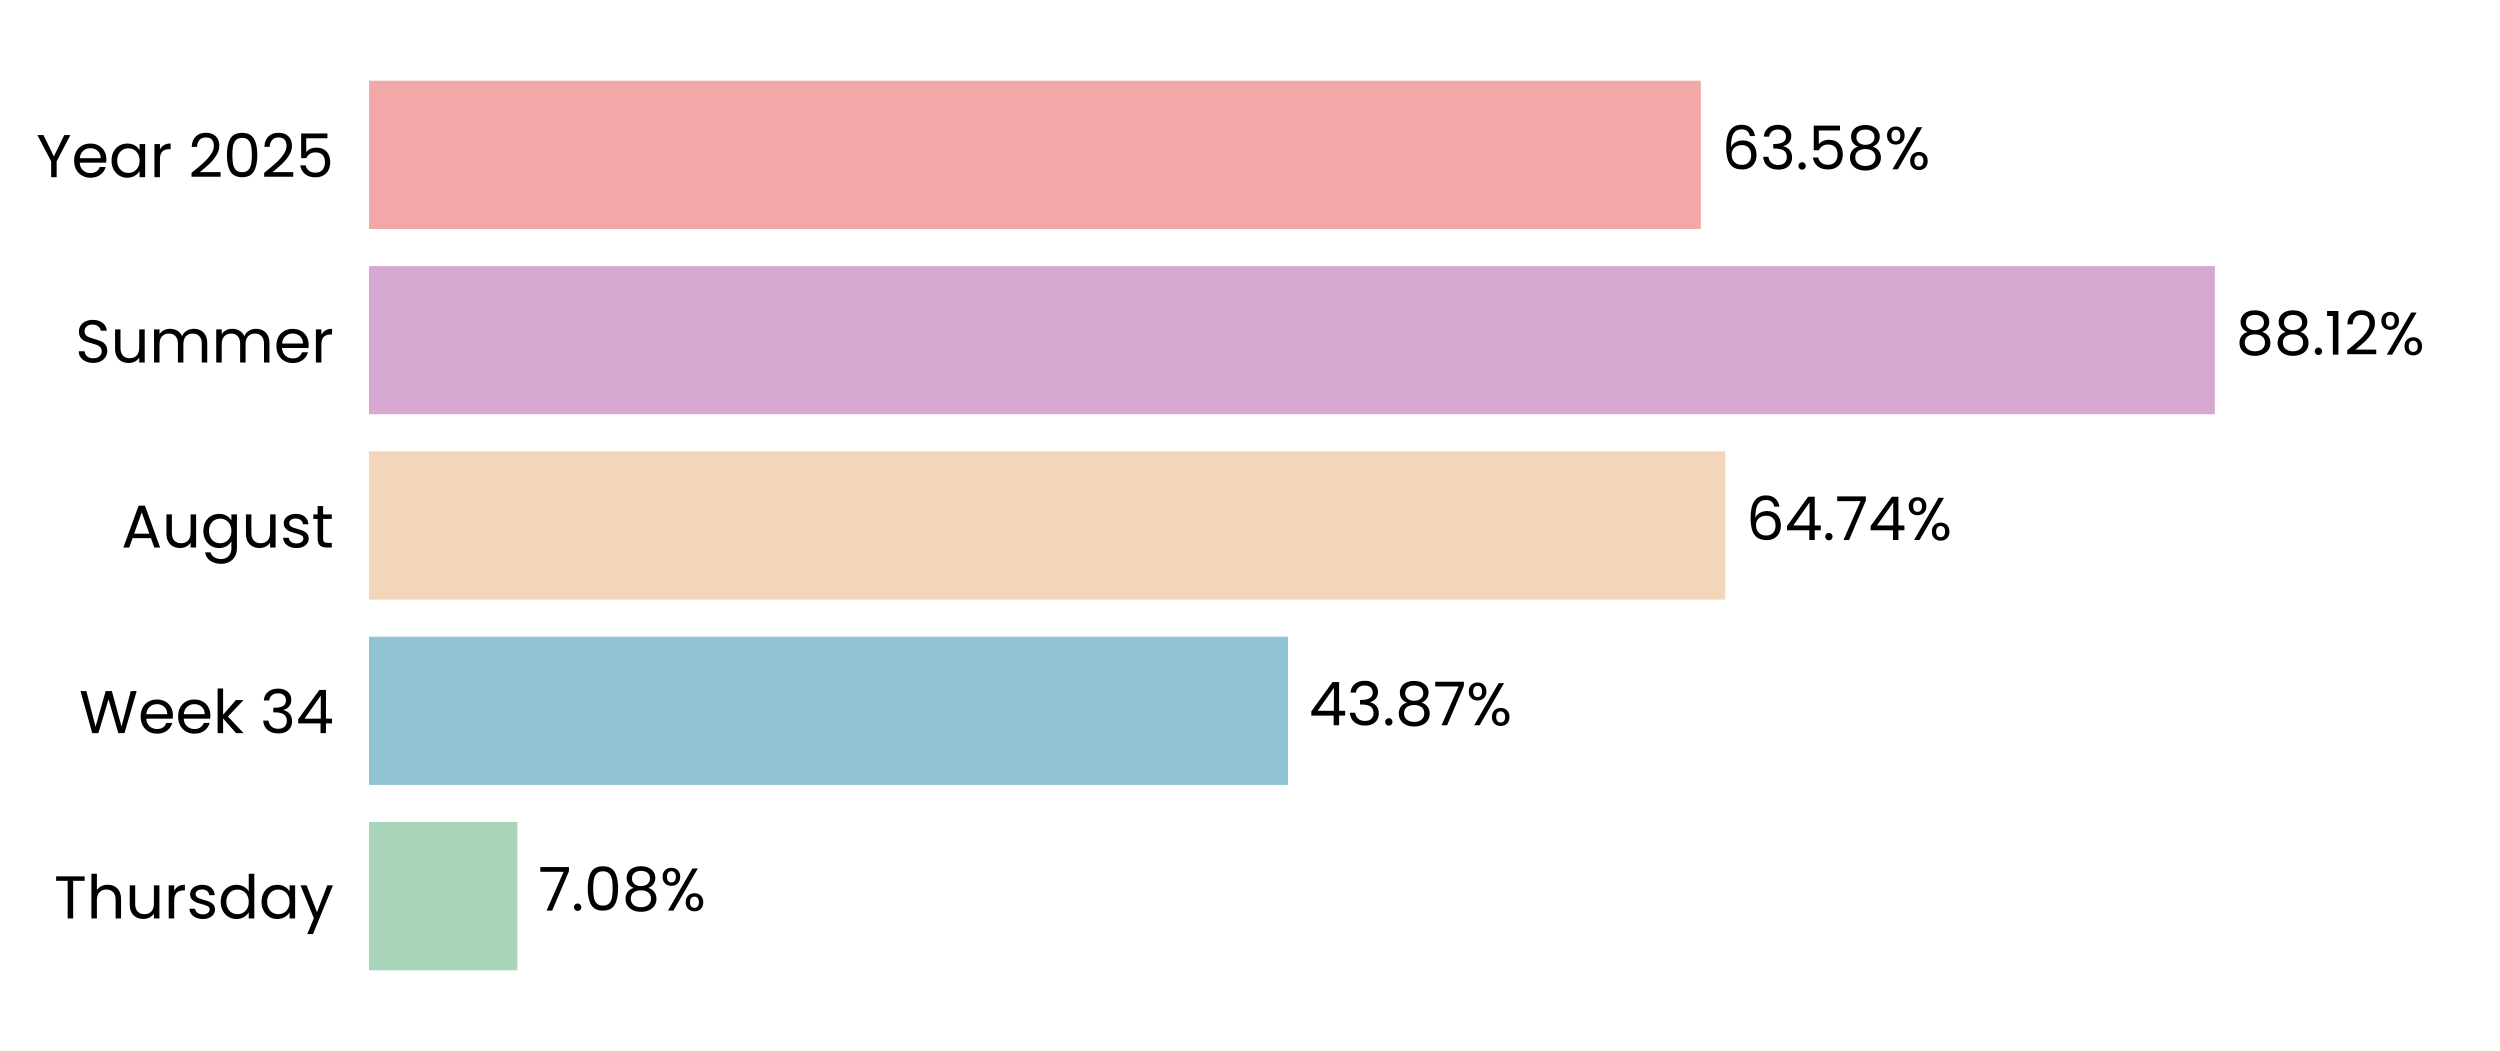
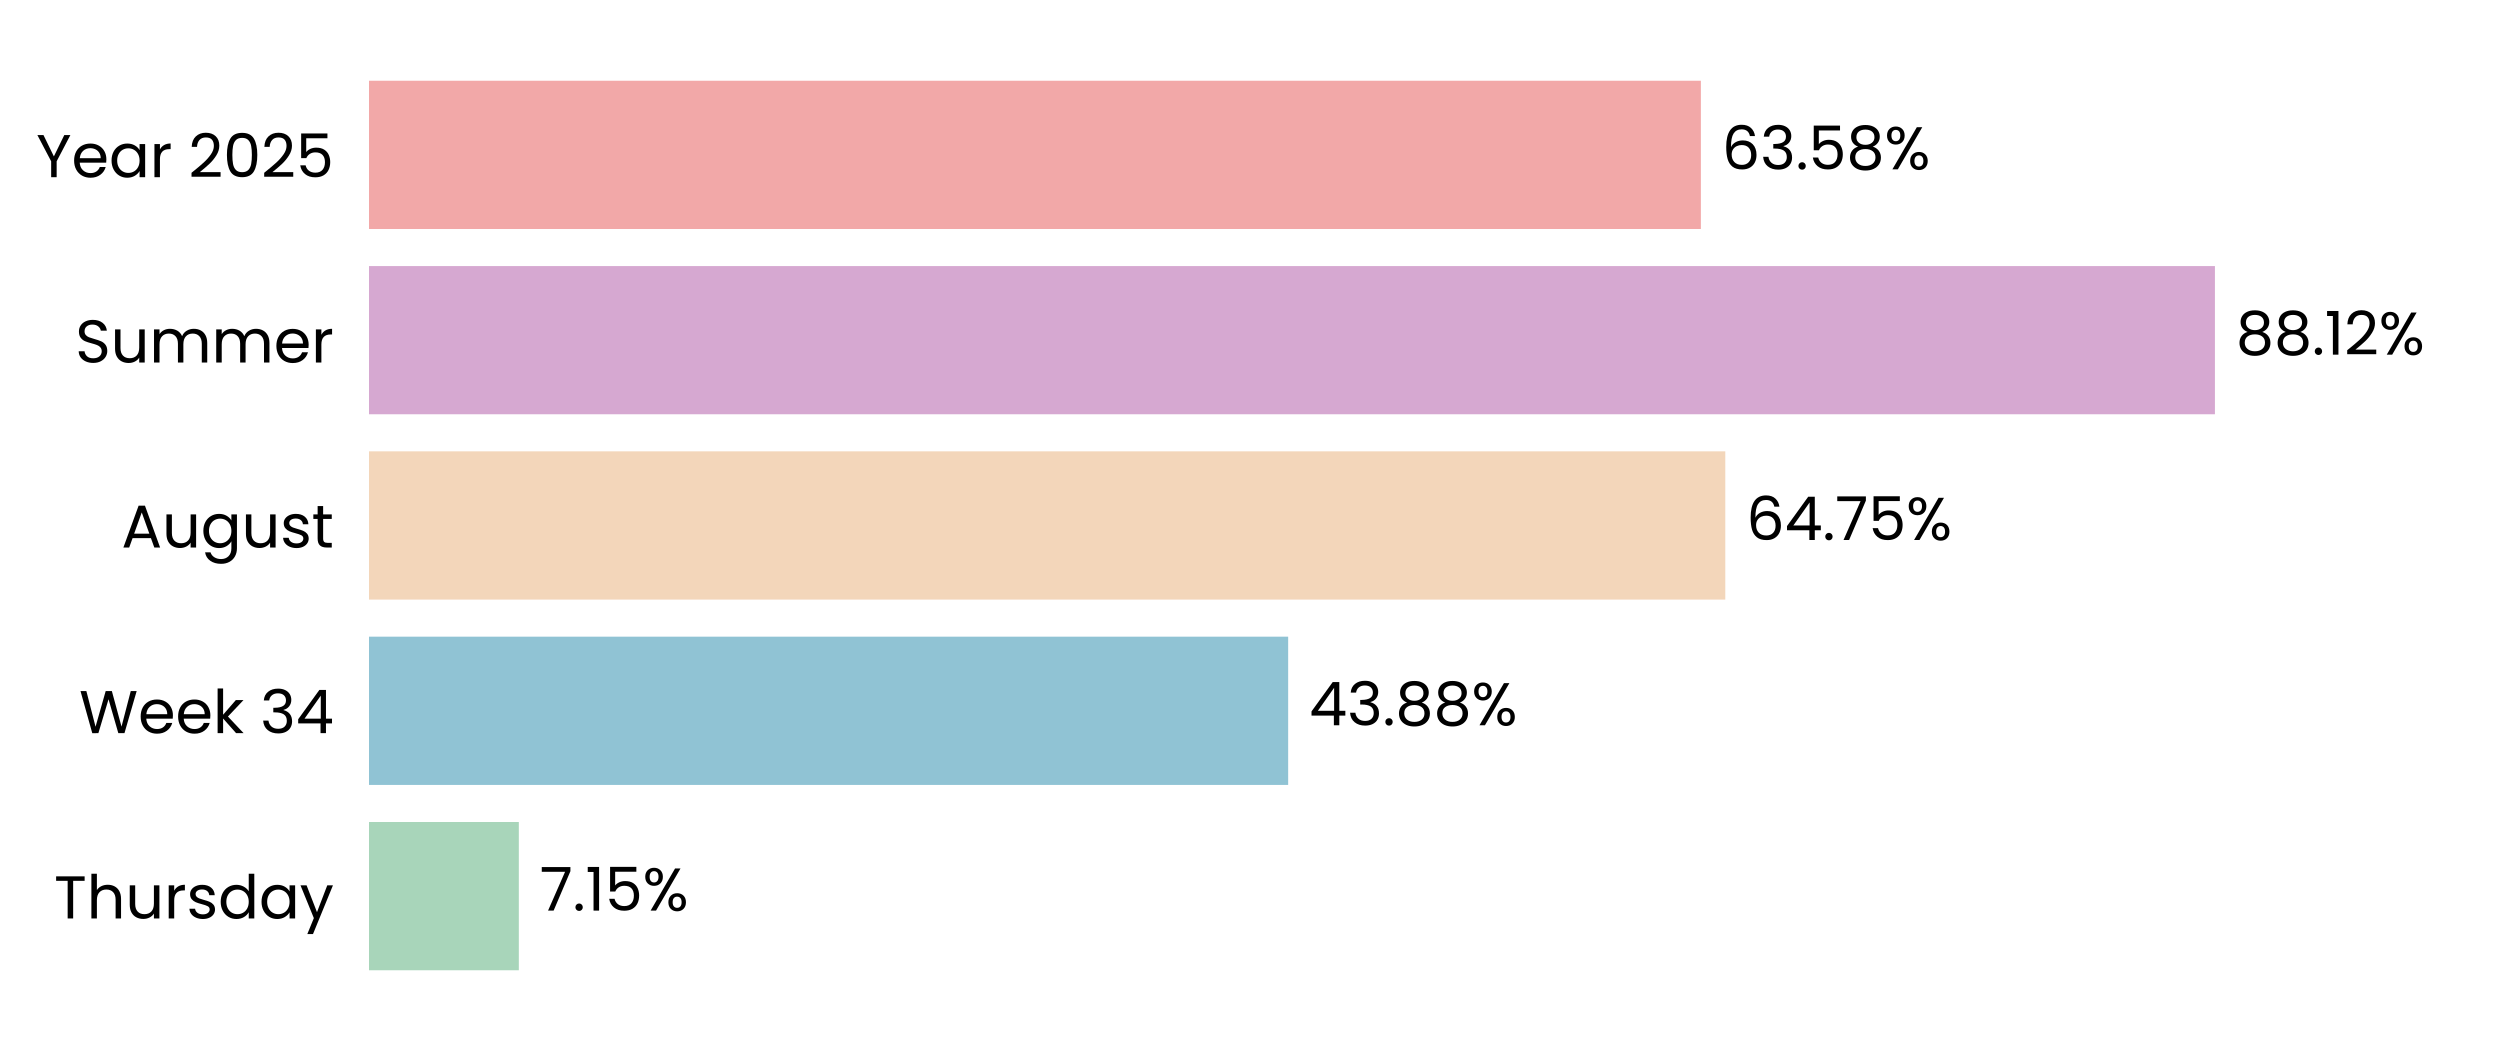
<svg xmlns="http://www.w3.org/2000/svg" xmlns:xlink="http://www.w3.org/1999/xlink" width="496.691pt" height="208.8pt" viewBox="0 0 496.691 208.8" version="1.1">
  <defs>
    <style type="text/css">*{stroke-linejoin: round; stroke-linecap: butt}</style>
  </defs>
  <g id="figure_1">
    <g id="patch_1">
      <path d="M 0 208.8  L 496.691 208.8  L 496.691 0  L 0 0  L 0 208.8  z " style="fill: none" />
    </g>
    <g id="axes_1">
      <g id="patch_2">
        <path d="M 73.311 201.6  L 489.491 201.6  L 489.491 7.2  L 73.311 7.2  L 73.311 201.6  z " style="fill: none" />
      </g>
      <g id="patch_3">
-         <path d="M 73.311 192.764  L 102.791 192.764  L 102.791 163.309  L 73.311 163.309  z " clip-path="url(#p95e620958b)" style="fill: #a8d5ba" />
+         <path d="M 73.311 192.764  L 103.08 192.764  L 103.08 163.309  L 73.311 163.309  z " clip-path="url(#p21417ba39e)" style="fill: #a8d5ba" />
      </g>
      <g id="patch_4">
-         <path d="M 73.311 155.945  L 255.885 155.945  L 255.885 126.491  L 73.311 126.491  z " clip-path="url(#p95e620958b)" style="fill: #90c3d4" />
+         <path d="M 73.311 155.945  L 255.927 155.945  L 255.927 126.491  L 73.311 126.491  z " clip-path="url(#p21417ba39e)" style="fill: #90c3d4" />
      </g>
      <g id="patch_5">
-         <path d="M 73.311 119.127  L 342.765 119.127  L 342.765 89.673  L 73.311 89.673  z " clip-path="url(#p95e620958b)" style="fill: #f3d6ba" />
+         <path d="M 73.311 119.127  L 342.775 119.127  L 342.775 89.673  L 73.311 89.673  z " clip-path="url(#p21417ba39e)" style="fill: #f3d6ba" />
      </g>
      <g id="patch_6">
-         <path d="M 73.311 82.309  L 440.051 82.309  L 440.051 52.855  L 73.311 52.855  z " clip-path="url(#p95e620958b)" style="fill: #d6a8d1" />
+         <path d="M 73.311 82.309  L 440.054 82.309  L 440.054 52.855  L 73.311 52.855  z " clip-path="url(#p21417ba39e)" style="fill: #d6a8d1" />
      </g>
      <g id="patch_7">
-         <path d="M 73.311 45.491  L 337.923 45.491  L 337.923 16.036  L 73.311 16.036  z " clip-path="url(#p95e620958b)" style="fill: #f2a8a8" />
+         <path d="M 73.311 45.491  L 337.924 45.491  L 337.924 16.036  L 73.311 16.036  z " clip-path="url(#p21417ba39e)" style="fill: #f2a8a8" />
      </g>
      <g id="matplotlib.axis_1">
        <g id="ytick_1">
          <g id="text_1">
            <g transform="translate(10.74188 182.4764) scale(0.12 -0.12)">
              <defs>
                <path id="Poppins-Regular-54" d="M 3238 4461  L 3238 3987  L 2022 3987  L 2022 0  L 1440 0  L 1440 3987  L 218 3987  L 218 4461  L 3238 4461  z " transform="scale(0.015625)" />
                <path id="Poppins-Regular-68" d="M 2234 3571  Q 2630 3571 2950 3401  Q 3270 3232 3452 2893  Q 3635 2554 3635 2067  L 3635 0  L 3059 0  L 3059 1984  Q 3059 2509 2796 2787  Q 2534 3066 2080 3066  Q 1619 3066 1347 2778  Q 1075 2490 1075 1939  L 1075 0  L 493 0  L 493 4736  L 1075 4736  L 1075 3008  Q 1248 3277 1552 3424  Q 1856 3571 2234 3571  z " transform="scale(0.015625)" />
                <path id="Poppins-Regular-75" d="M 3603 3507  L 3603 0  L 3021 0  L 3021 518  Q 2854 250 2556 99  Q 2259 -51 1901 -51  Q 1491 -51 1164 118  Q 838 288 649 627  Q 461 966 461 1453  L 461 3507  L 1037 3507  L 1037 1530  Q 1037 1011 1299 732  Q 1562 454 2016 454  Q 2483 454 2752 742  Q 3021 1030 3021 1581  L 3021 3507  L 3603 3507  z " transform="scale(0.015625)" />
                <path id="Poppins-Regular-72" d="M 1075 2938  Q 1229 3238 1513 3404  Q 1798 3571 2208 3571  L 2208 2970  L 2054 2970  Q 1075 2970 1075 1907  L 1075 0  L 493 0  L 493 3507  L 1075 3507  L 1075 2938  z " transform="scale(0.015625)" />
                <path id="Poppins-Regular-73" d="M 1734 -58  Q 1331 -58 1011 80  Q 691 218 505 464  Q 320 710 301 1030  L 902 1030  Q 928 768 1149 601  Q 1370 435 1728 435  Q 2061 435 2253 582  Q 2445 730 2445 954  Q 2445 1184 2240 1296  Q 2035 1408 1606 1517  Q 1216 1619 969 1724  Q 723 1830 547 2038  Q 371 2246 371 2586  Q 371 2854 531 3078  Q 691 3302 985 3433  Q 1280 3565 1658 3565  Q 2240 3565 2598 3270  Q 2957 2976 2982 2464  L 2400 2464  Q 2381 2739 2179 2905  Q 1978 3072 1638 3072  Q 1325 3072 1139 2937  Q 954 2803 954 2586  Q 954 2413 1066 2301  Q 1178 2189 1347 2121  Q 1517 2054 1818 1971  Q 2195 1869 2432 1769  Q 2669 1670 2838 1472  Q 3008 1274 3014 954  Q 3014 666 2854 435  Q 2694 205 2403 73  Q 2112 -58 1734 -58  z " transform="scale(0.015625)" />
                <path id="Poppins-Regular-64" d="M 275 1766  Q 275 2304 492 2710  Q 710 3117 1091 3341  Q 1472 3565 1946 3565  Q 2355 3565 2707 3376  Q 3059 3187 3245 2880  L 3245 4736  L 3834 4736  L 3834 0  L 3245 0  L 3245 659  Q 3072 346 2733 144  Q 2394 -58 1939 -58  Q 1472 -58 1091 172  Q 710 403 492 819  Q 275 1235 275 1766  z M 3245 1760  Q 3245 2157 3085 2451  Q 2925 2746 2653 2902  Q 2381 3059 2054 3059  Q 1728 3059 1459 2905  Q 1190 2752 1030 2457  Q 870 2163 870 1766  Q 870 1363 1030 1065  Q 1190 768 1459 611  Q 1728 454 2054 454  Q 2381 454 2653 611  Q 2925 768 3085 1065  Q 3245 1363 3245 1760  z " transform="scale(0.015625)" />
                <path id="Poppins-Regular-61" d="M 275 1766  Q 275 2304 492 2710  Q 710 3117 1091 3341  Q 1472 3565 1939 3565  Q 2400 3565 2739 3366  Q 3078 3168 3245 2867  L 3245 3507  L 3834 3507  L 3834 0  L 3245 0  L 3245 653  Q 3072 346 2729 144  Q 2387 -58 1933 -58  Q 1466 -58 1088 172  Q 710 403 492 819  Q 275 1235 275 1766  z M 3245 1760  Q 3245 2157 3085 2451  Q 2925 2746 2653 2902  Q 2381 3059 2054 3059  Q 1728 3059 1459 2905  Q 1190 2752 1030 2457  Q 870 2163 870 1766  Q 870 1363 1030 1065  Q 1190 768 1459 611  Q 1728 454 2054 454  Q 2381 454 2653 611  Q 2925 768 3085 1065  Q 3245 1363 3245 1760  z " transform="scale(0.015625)" />
                <path id="Poppins-Regular-79" d="M 3514 3507  L 1402 -1651  L 800 -1651  L 1491 38  L 77 3507  L 723 3507  L 1824 666  L 2912 3507  L 3514 3507  z " transform="scale(0.015625)" />
              </defs>
              <use xlink:href="#Poppins-Regular-54" />
              <use xlink:href="#Poppins-Regular-68" transform="translate(54.09999 0)" />
              <use xlink:href="#Poppins-Regular-75" transform="translate(118.1 0)" />
              <use xlink:href="#Poppins-Regular-72" transform="translate(182.1 0)" />
              <use xlink:href="#Poppins-Regular-73" transform="translate(219.3999 0)" />
              <use xlink:href="#Poppins-Regular-64" transform="translate(271.5999 0)" />
              <use xlink:href="#Poppins-Regular-61" transform="translate(339.1999 0)" />
              <use xlink:href="#Poppins-Regular-79" transform="translate(406.7999 0)" />
            </g>
          </g>
        </g>
        <g id="ytick_2">
          <g id="text_2">
            <g transform="translate(15.71813 145.6582) scale(0.12 -0.12)">
              <defs>
                <path id="Poppins-Regular-57" d="M 6099 4461  L 4806 0  L 4154 0  L 3117 3590  L 2042 0  L 1395 -6  L 147 4461  L 768 4461  L 1741 678  L 2816 4461  L 3469 4461  L 4493 691  L 5472 4461  L 6099 4461  z " transform="scale(0.015625)" />
                <path id="Poppins-Regular-65" d="M 3693 1888  Q 3693 1722 3674 1536  L 870 1536  Q 902 1018 1225 726  Q 1549 435 2010 435  Q 2387 435 2640 611  Q 2893 787 2995 1082  L 3622 1082  Q 3482 576 3059 259  Q 2637 -58 2010 -58  Q 1510 -58 1116 166  Q 723 390 499 803  Q 275 1216 275 1760  Q 275 2304 492 2713  Q 710 3123 1104 3344  Q 1498 3565 2010 3565  Q 2509 3565 2893 3347  Q 3277 3130 3485 2749  Q 3693 2368 3693 1888  z M 3091 2010  Q 3091 2342 2944 2582  Q 2797 2822 2544 2947  Q 2291 3072 1984 3072  Q 1542 3072 1232 2790  Q 922 2509 877 2010  L 3091 2010  z " transform="scale(0.015625)" />
                <path id="Poppins-Regular-6b" d="M 2451 0  L 1075 1549  L 1075 0  L 493 0  L 493 4736  L 1075 4736  L 1075 1952  L 2426 3507  L 3238 3507  L 1587 1760  L 3245 0  L 2451 0  z " transform="scale(0.015625)" />
                <path id="Poppins-Regular-20" transform="scale(0.015625)" />
                <path id="Poppins-Regular-33" d="M 384 3462  Q 429 4051 838 4384  Q 1248 4717 1901 4717  Q 2336 4717 2653 4560  Q 2970 4403 3133 4134  Q 3296 3866 3296 3526  Q 3296 3130 3069 2842  Q 2842 2554 2477 2470  L 2477 2438  Q 2893 2336 3136 2035  Q 3379 1734 3379 1248  Q 3379 883 3212 592  Q 3046 301 2713 134  Q 2381 -32 1914 -32  Q 1235 -32 800 323  Q 365 678 314 1331  L 877 1331  Q 922 947 1190 704  Q 1459 461 1907 461  Q 2355 461 2588 694  Q 2822 928 2822 1299  Q 2822 1779 2502 1990  Q 2182 2202 1536 2202  L 1389 2202  L 1389 2688  L 1542 2688  Q 2131 2694 2432 2883  Q 2733 3072 2733 3469  Q 2733 3808 2512 4013  Q 2291 4218 1882 4218  Q 1485 4218 1241 4013  Q 998 3808 954 3462  L 384 3462  z " transform="scale(0.015625)" />
                <path id="Poppins-Regular-34" d="M 256 1030  L 256 1472  L 2502 4582  L 3200 4582  L 3200 1536  L 3840 1536  L 3840 1030  L 3200 1030  L 3200 0  L 2624 0  L 2624 1030  L 256 1030  z M 2650 3974  L 928 1536  L 2650 1536  L 2650 3974  z " transform="scale(0.015625)" />
              </defs>
              <use xlink:href="#Poppins-Regular-57" />
              <use xlink:href="#Poppins-Regular-65" transform="translate(97.59999 0)" />
              <use xlink:href="#Poppins-Regular-65" transform="translate(159.6 0)" />
              <use xlink:href="#Poppins-Regular-6b" transform="translate(221.6 0)" />
              <use xlink:href="#Poppins-Regular-20" transform="translate(273.0999 0)" />
              <use xlink:href="#Poppins-Regular-33" transform="translate(299.7999 0)" />
              <use xlink:href="#Poppins-Regular-34" transform="translate(358.6999 0)" />
            </g>
          </g>
        </g>
        <g id="ytick_3">
          <g id="text_3">
            <g transform="translate(24.11812 108.78) scale(0.12 -0.12)">
              <defs>
                <path id="Poppins-Regular-41" d="M 3130 992  L 1184 992  L 826 0  L 211 0  L 1824 4435  L 2496 4435  L 4102 0  L 3488 0  L 3130 992  z M 2963 1466  L 2157 3718  L 1350 1466  L 2963 1466  z " transform="scale(0.015625)" />
                <path id="Poppins-Regular-67" d="M 1939 3565  Q 2394 3565 2736 3366  Q 3078 3168 3245 2867  L 3245 3507  L 3834 3507  L 3834 -77  Q 3834 -557 3629 -931  Q 3424 -1306 3043 -1517  Q 2662 -1728 2157 -1728  Q 1466 -1728 1005 -1401  Q 544 -1075 461 -512  L 1037 -512  Q 1133 -832 1433 -1027  Q 1734 -1222 2157 -1222  Q 2637 -1222 2941 -921  Q 3245 -621 3245 -77  L 3245 659  Q 3072 352 2733 147  Q 2394 -58 1939 -58  Q 1472 -58 1091 172  Q 710 403 492 819  Q 275 1235 275 1766  Q 275 2304 492 2710  Q 710 3117 1091 3341  Q 1472 3565 1939 3565  z M 3245 1760  Q 3245 2157 3085 2451  Q 2925 2746 2653 2902  Q 2381 3059 2054 3059  Q 1728 3059 1459 2905  Q 1190 2752 1030 2457  Q 870 2163 870 1766  Q 870 1363 1030 1065  Q 1190 768 1459 611  Q 1728 454 2054 454  Q 2381 454 2653 611  Q 2925 768 3085 1065  Q 3245 1363 3245 1760  z " transform="scale(0.015625)" />
                <path id="Poppins-Regular-74" d="M 1203 3027  L 1203 960  Q 1203 704 1312 598  Q 1421 493 1690 493  L 2118 493  L 2118 0  L 1594 0  Q 1107 0 864 224  Q 621 448 621 960  L 621 3027  L 166 3027  L 166 3507  L 621 3507  L 621 4390  L 1203 4390  L 1203 3507  L 2118 3507  L 2118 3027  L 1203 3027  z " transform="scale(0.015625)" />
              </defs>
              <use xlink:href="#Poppins-Regular-41" />
              <use xlink:href="#Poppins-Regular-75" transform="translate(67.39999 0)" />
              <use xlink:href="#Poppins-Regular-67" transform="translate(131.4 0)" />
              <use xlink:href="#Poppins-Regular-75" transform="translate(199 0)" />
              <use xlink:href="#Poppins-Regular-73" transform="translate(263 0)" />
              <use xlink:href="#Poppins-Regular-74" transform="translate(315.2 0)" />
            </g>
          </g>
        </g>
        <g id="ytick_4">
          <g id="text_4">
            <g transform="translate(14.95125 72.02182) scale(0.12 -0.12)">
              <defs>
                <path id="Poppins-Regular-53" d="M 1907 -45  Q 1466 -45 1117 112  Q 768 269 569 547  Q 371 826 365 1190  L 986 1190  Q 1018 877 1245 662  Q 1472 448 1907 448  Q 2323 448 2563 656  Q 2803 864 2803 1190  Q 2803 1446 2662 1606  Q 2522 1766 2310 1849  Q 2099 1933 1741 2029  Q 1299 2144 1033 2259  Q 768 2374 579 2620  Q 390 2867 390 3283  Q 390 3648 576 3929  Q 762 4211 1098 4364  Q 1434 4518 1869 4518  Q 2496 4518 2896 4204  Q 3296 3891 3347 3373  L 2707 3373  Q 2675 3629 2438 3824  Q 2202 4019 1811 4019  Q 1446 4019 1216 3830  Q 986 3642 986 3302  Q 986 3059 1123 2905  Q 1261 2752 1462 2672  Q 1664 2592 2029 2490  Q 2470 2368 2739 2249  Q 3008 2131 3200 1884  Q 3392 1638 3392 1216  Q 3392 890 3219 602  Q 3046 314 2707 134  Q 2368 -45 1907 -45  z " transform="scale(0.015625)" />
                <path id="Poppins-Regular-6d" d="M 4710 3571  Q 5120 3571 5440 3401  Q 5760 3232 5945 2893  Q 6131 2554 6131 2067  L 6131 0  L 5555 0  L 5555 1984  Q 5555 2509 5296 2787  Q 5037 3066 4595 3066  Q 4141 3066 3872 2774  Q 3603 2483 3603 1933  L 3603 0  L 3027 0  L 3027 1984  Q 3027 2509 2768 2787  Q 2509 3066 2067 3066  Q 1613 3066 1344 2774  Q 1075 2483 1075 1933  L 1075 0  L 493 0  L 493 3507  L 1075 3507  L 1075 3002  Q 1248 3277 1539 3424  Q 1830 3571 2182 3571  Q 2624 3571 2963 3372  Q 3302 3174 3469 2790  Q 3616 3162 3955 3366  Q 4294 3571 4710 3571  z " transform="scale(0.015625)" />
              </defs>
              <use xlink:href="#Poppins-Regular-53" />
              <use xlink:href="#Poppins-Regular-75" transform="translate(58.7 0)" />
              <use xlink:href="#Poppins-Regular-6d" transform="translate(122.7 0)" />
              <use xlink:href="#Poppins-Regular-6d" transform="translate(225.7 0)" />
              <use xlink:href="#Poppins-Regular-65" transform="translate(328.7 0)" />
              <use xlink:href="#Poppins-Regular-72" transform="translate(390.6999 0)" />
            </g>
          </g>
        </g>
        <g id="ytick_5">
          <g id="text_5">
            <g transform="translate(7.2 35.20364) scale(0.12 -0.12)">
              <defs>
                <path id="Poppins-Regular-59" d="M 3616 4461  L 2163 1683  L 2163 0  L 1581 0  L 1581 1683  L 122 4461  L 768 4461  L 1869 2202  L 2970 4461  L 3616 4461  z " transform="scale(0.015625)" />
                <path id="Poppins-Regular-32" d="M 326 467  Q 1139 1120 1600 1539  Q 2061 1958 2377 2416  Q 2694 2874 2694 3315  Q 2694 3731 2492 3971  Q 2291 4211 1843 4211  Q 1408 4211 1168 3939  Q 928 3667 909 3213  L 346 3213  Q 371 3930 780 4320  Q 1190 4710 1837 4710  Q 2496 4710 2883 4345  Q 3270 3981 3270 3341  Q 3270 2810 2953 2307  Q 2637 1805 2233 1424  Q 1830 1043 1203 538  L 3405 538  L 3405 51  L 326 51  L 326 467  z " transform="scale(0.015625)" />
                <path id="Poppins-Regular-30" d="M 397 2362  Q 397 3462 755 4080  Q 1114 4698 2010 4698  Q 2899 4698 3257 4080  Q 3616 3462 3616 2362  Q 3616 1242 3257 621  Q 2899 0 2010 0  Q 1114 0 755 621  Q 397 1242 397 2362  z M 3040 2362  Q 3040 2918 2966 3305  Q 2893 3693 2665 3929  Q 2438 4166 2010 4166  Q 1574 4166 1347 3929  Q 1120 3693 1046 3305  Q 973 2918 973 2362  Q 973 1786 1046 1395  Q 1120 1005 1347 768  Q 1574 531 2010 531  Q 2438 531 2665 768  Q 2893 1005 2966 1395  Q 3040 1786 3040 2362  z " transform="scale(0.015625)" />
                <path id="Poppins-Regular-35" d="M 3347 4122  L 1101 4122  L 1101 2662  Q 1248 2867 1536 2998  Q 1824 3130 2157 3130  Q 2688 3130 3021 2909  Q 3354 2688 3498 2339  Q 3642 1990 3642 1600  Q 3642 1139 3469 774  Q 3296 410 2941 198  Q 2586 -13 2061 -13  Q 1389 -13 973 332  Q 557 678 467 1254  L 1037 1254  Q 1120 890 1389 685  Q 1658 480 2067 480  Q 2573 480 2829 784  Q 3085 1088 3085 1587  Q 3085 2086 2829 2358  Q 2573 2630 2074 2630  Q 1734 2630 1481 2467  Q 1229 2304 1114 2022  L 563 2022  L 563 4634  L 3347 4634  L 3347 4122  z " transform="scale(0.015625)" />
              </defs>
              <use xlink:href="#Poppins-Regular-59" />
              <use xlink:href="#Poppins-Regular-65" transform="translate(58.39999 0)" />
              <use xlink:href="#Poppins-Regular-61" transform="translate(120.4 0)" />
              <use xlink:href="#Poppins-Regular-72" transform="translate(188 0)" />
              <use xlink:href="#Poppins-Regular-20" transform="translate(225.3 0)" />
              <use xlink:href="#Poppins-Regular-32" transform="translate(252 0)" />
              <use xlink:href="#Poppins-Regular-30" transform="translate(309.4999 0)" />
              <use xlink:href="#Poppins-Regular-32" transform="translate(372.2999 0)" />
              <use xlink:href="#Poppins-Regular-35" transform="translate(429.7999 0)" />
            </g>
          </g>
        </g>
      </g>
      <g id="text_6">
-         <g transform="translate(106.9525 180.9164) scale(0.12 -0.12)">
+         <g transform="translate(107.2415 180.9164) scale(0.12 -0.12)">
          <defs>
            <path id="Poppins-Regular-37" d="M 3245 4173  L 1466 0  L 877 0  L 2682 4115  L 211 4115  L 211 4614  L 3245 4614  L 3245 4173  z " transform="scale(0.015625)" />
            <path id="Poppins-Regular-2e" d="M 678 -38  Q 512 -38 397 77  Q 282 192 282 358  Q 282 525 397 640  Q 512 755 678 755  Q 838 755 950 640  Q 1062 525 1062 358  Q 1062 192 950 77  Q 838 -38 678 -38  z " transform="scale(0.015625)" />
-             <path id="Poppins-Regular-38" d="M 1242 2406  Q 883 2547 691 2816  Q 499 3085 499 3469  Q 499 3814 672 4092  Q 845 4371 1187 4534  Q 1530 4698 2016 4698  Q 2502 4698 2844 4534  Q 3187 4371 3363 4092  Q 3539 3814 3539 3469  Q 3539 3098 3340 2819  Q 3142 2541 2797 2406  Q 3194 2285 3427 1981  Q 3661 1677 3661 1248  Q 3661 832 3456 521  Q 3251 211 2876 41  Q 2502 -128 2016 -128  Q 1530 -128 1162 41  Q 794 211 589 521  Q 384 832 384 1248  Q 384 1677 614 1984  Q 845 2291 1242 2406  z M 2976 3398  Q 2976 3789 2720 4000  Q 2464 4211 2016 4211  Q 1574 4211 1318 4000  Q 1062 3789 1062 3392  Q 1062 3034 1328 2816  Q 1594 2598 2016 2598  Q 2445 2598 2710 2819  Q 2976 3040 2976 3398  z M 2016 2150  Q 1542 2150 1241 1929  Q 941 1709 941 1267  Q 941 858 1232 608  Q 1523 358 2016 358  Q 2509 358 2797 608  Q 3085 858 3085 1267  Q 3085 1696 2790 1923  Q 2496 2150 2016 2150  z " transform="scale(0.015625)" />
+             <path id="Poppins-Regular-31" d="M 243 4096  L 243 4627  L 1446 4627  L 1446 0  L 858 0  L 858 4096  L 243 4096  z " transform="scale(0.015625)" />
            <path id="Poppins-Regular-25" d="M 269 3584  Q 269 4019 531 4278  Q 794 4538 1203 4538  Q 1613 4538 1875 4278  Q 2138 4019 2138 3584  Q 2138 3142 1875 2883  Q 1613 2624 1203 2624  Q 794 2624 531 2883  Q 269 3142 269 3584  z M 4006 4467  L 1414 0  L 838 0  L 3430 4467  L 4006 4467  z M 1203 4179  Q 986 4179 861 4028  Q 736 3878 736 3584  Q 736 3290 861 3136  Q 986 2982 1203 2982  Q 1421 2982 1549 3139  Q 1677 3296 1677 3584  Q 1677 3878 1549 4028  Q 1421 4179 1203 4179  z M 2720 883  Q 2720 1325 2982 1584  Q 3245 1843 3654 1843  Q 4064 1843 4323 1584  Q 4582 1325 4582 883  Q 4582 448 4323 185  Q 4064 -77 3654 -77  Q 3245 -77 2982 182  Q 2720 442 2720 883  z M 3648 1478  Q 3430 1478 3302 1328  Q 3174 1178 3174 883  Q 3174 595 3302 444  Q 3430 294 3648 294  Q 3866 294 3994 444  Q 4122 595 4122 883  Q 4122 1178 3994 1328  Q 3866 1478 3648 1478  z " transform="scale(0.015625)" />
          </defs>
          <use xlink:href="#Poppins-Regular-37" />
          <use xlink:href="#Poppins-Regular-2e" transform="translate(54.59999 0)" />
-           <use xlink:href="#Poppins-Regular-30" transform="translate(75.59998 0)" />
-           <use xlink:href="#Poppins-Regular-38" transform="translate(138.4 0)" />
-           <use xlink:href="#Poppins-Regular-25" transform="translate(201.5 0)" />
+           <use xlink:href="#Poppins-Regular-31" transform="translate(75.59998 0)" />
+           <use xlink:href="#Poppins-Regular-35" transform="translate(107.6 0)" />
+           <use xlink:href="#Poppins-Regular-25" transform="translate(170.3999 0)" />
        </g>
      </g>
      <g id="text_7">
-         <g transform="translate(260.0473 144.0982) scale(0.12 -0.12)">
+         <g transform="translate(260.0885 144.0982) scale(0.12 -0.12)">
+           <defs>
+             <path id="Poppins-Regular-38" d="M 1242 2406  Q 883 2547 691 2816  Q 499 3085 499 3469  Q 499 3814 672 4092  Q 845 4371 1187 4534  Q 1530 4698 2016 4698  Q 2502 4698 2844 4534  Q 3187 4371 3363 4092  Q 3539 3814 3539 3469  Q 3539 3098 3340 2819  Q 3142 2541 2797 2406  Q 3194 2285 3427 1981  Q 3661 1677 3661 1248  Q 3661 832 3456 521  Q 3251 211 2876 41  Q 2502 -128 2016 -128  Q 1530 -128 1162 41  Q 794 211 589 521  Q 384 832 384 1248  Q 384 1677 614 1984  Q 845 2291 1242 2406  z M 2976 3398  Q 2976 3789 2720 4000  Q 2464 4211 2016 4211  Q 1574 4211 1318 4000  Q 1062 3789 1062 3392  Q 1062 3034 1328 2816  Q 1594 2598 2016 2598  Q 2445 2598 2710 2819  Q 2976 3040 2976 3398  z M 2016 2150  Q 1542 2150 1241 1929  Q 941 1709 941 1267  Q 941 858 1232 608  Q 1523 358 2016 358  Q 2509 358 2797 608  Q 3085 858 3085 1267  Q 3085 1696 2790 1923  Q 2496 2150 2016 2150  z " transform="scale(0.015625)" />
+           </defs>
          <use xlink:href="#Poppins-Regular-34" />
          <use xlink:href="#Poppins-Regular-33" transform="translate(62.89999 0)" />
          <use xlink:href="#Poppins-Regular-2e" transform="translate(121.8 0)" />
          <use xlink:href="#Poppins-Regular-38" transform="translate(142.8 0)" />
-           <use xlink:href="#Poppins-Regular-37" transform="translate(205.9 0)" />
-           <use xlink:href="#Poppins-Regular-25" transform="translate(260.5 0)" />
+           <use xlink:href="#Poppins-Regular-38" transform="translate(205.9 0)" />
+           <use xlink:href="#Poppins-Regular-25" transform="translate(269 0)" />
        </g>
      </g>
      <g id="text_8">
-         <g transform="translate(346.9272 107.28) scale(0.12 -0.12)">
+         <g transform="translate(346.9365 107.28) scale(0.12 -0.12)">
          <defs>
            <path id="Poppins-Regular-36" d="M 2976 3526  Q 2835 4237 2099 4237  Q 1530 4237 1248 3798  Q 966 3360 973 2355  Q 1120 2688 1462 2877  Q 1805 3066 2227 3066  Q 2886 3066 3280 2656  Q 3674 2246 3674 1523  Q 3674 1088 3504 742  Q 3334 397 2992 192  Q 2650 -13 2163 -13  Q 1504 -13 1133 281  Q 762 576 614 1094  Q 467 1613 467 2374  Q 467 4723 2106 4723  Q 2733 4723 3091 4384  Q 3450 4045 3514 3526  L 2976 3526  z M 2106 2573  Q 1830 2573 1587 2461  Q 1344 2349 1193 2121  Q 1043 1894 1043 1568  Q 1043 1082 1324 778  Q 1606 474 2131 474  Q 2579 474 2844 752  Q 3110 1030 3110 1504  Q 3110 2003 2854 2288  Q 2598 2573 2106 2573  z " transform="scale(0.015625)" />
          </defs>
          <use xlink:href="#Poppins-Regular-36" />
          <use xlink:href="#Poppins-Regular-34" transform="translate(63.49999 0)" />
          <use xlink:href="#Poppins-Regular-2e" transform="translate(126.4 0)" />
          <use xlink:href="#Poppins-Regular-37" transform="translate(147.4 0)" />
-           <use xlink:href="#Poppins-Regular-34" transform="translate(202 0)" />
-           <use xlink:href="#Poppins-Regular-25" transform="translate(264.8999 0)" />
+           <use xlink:href="#Poppins-Regular-35" transform="translate(202 0)" />
+           <use xlink:href="#Poppins-Regular-25" transform="translate(264.7999 0)" />
        </g>
      </g>
      <g id="text_9">
-         <g transform="translate(444.2128 70.46182) scale(0.12 -0.12)">
-           <defs>
-             <path id="Poppins-Regular-31" d="M 243 4096  L 243 4627  L 1446 4627  L 1446 0  L 858 0  L 858 4096  L 243 4096  z " transform="scale(0.015625)" />
-           </defs>
+         <g transform="translate(444.216 70.46182) scale(0.12 -0.12)">
          <use xlink:href="#Poppins-Regular-38" />
          <use xlink:href="#Poppins-Regular-38" transform="translate(63.09999 0)" />
          <use xlink:href="#Poppins-Regular-2e" transform="translate(126.2 0)" />
          <use xlink:href="#Poppins-Regular-31" transform="translate(147.2 0)" />
          <use xlink:href="#Poppins-Regular-32" transform="translate(179.2 0)" />
          <use xlink:href="#Poppins-Regular-25" transform="translate(236.6999 0)" />
        </g>
      </g>
      <g id="text_10">
-         <g transform="translate(342.0847 33.64364) scale(0.12 -0.12)">
+         <g transform="translate(342.0855 33.64364) scale(0.12 -0.12)">
          <use xlink:href="#Poppins-Regular-36" />
          <use xlink:href="#Poppins-Regular-33" transform="translate(63.49999 0)" />
          <use xlink:href="#Poppins-Regular-2e" transform="translate(122.4 0)" />
          <use xlink:href="#Poppins-Regular-35" transform="translate(143.4 0)" />
          <use xlink:href="#Poppins-Regular-38" transform="translate(206.2 0)" />
          <use xlink:href="#Poppins-Regular-25" transform="translate(269.2999 0)" />
        </g>
      </g>
    </g>
  </g>
  <defs>
-     <clipPath id="p95e620958b">
+     <clipPath id="p21417ba39e">
      <rect x="73.311" y="7.2" width="416.18" height="194.4" />
    </clipPath>
  </defs>
</svg>
